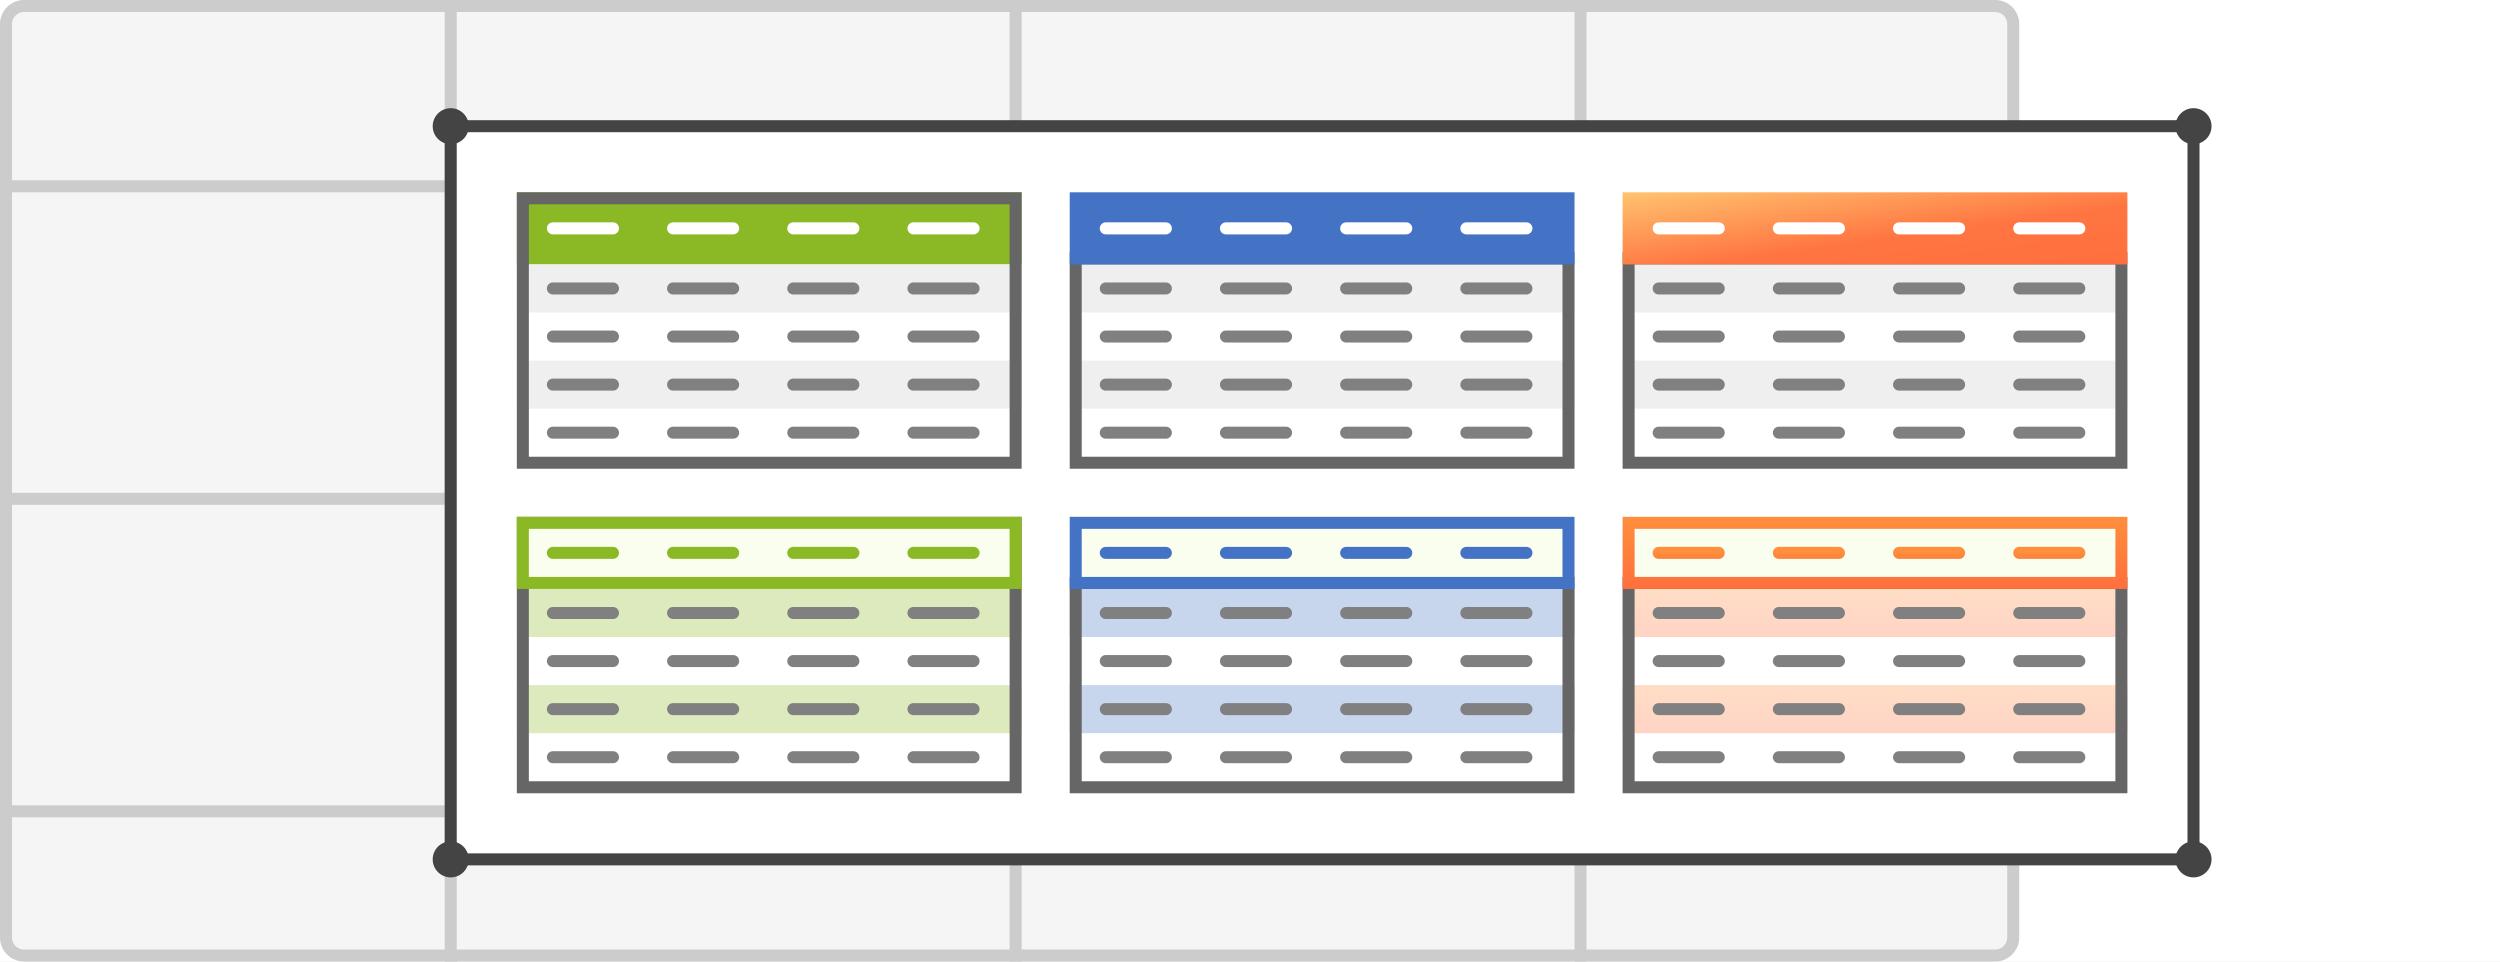
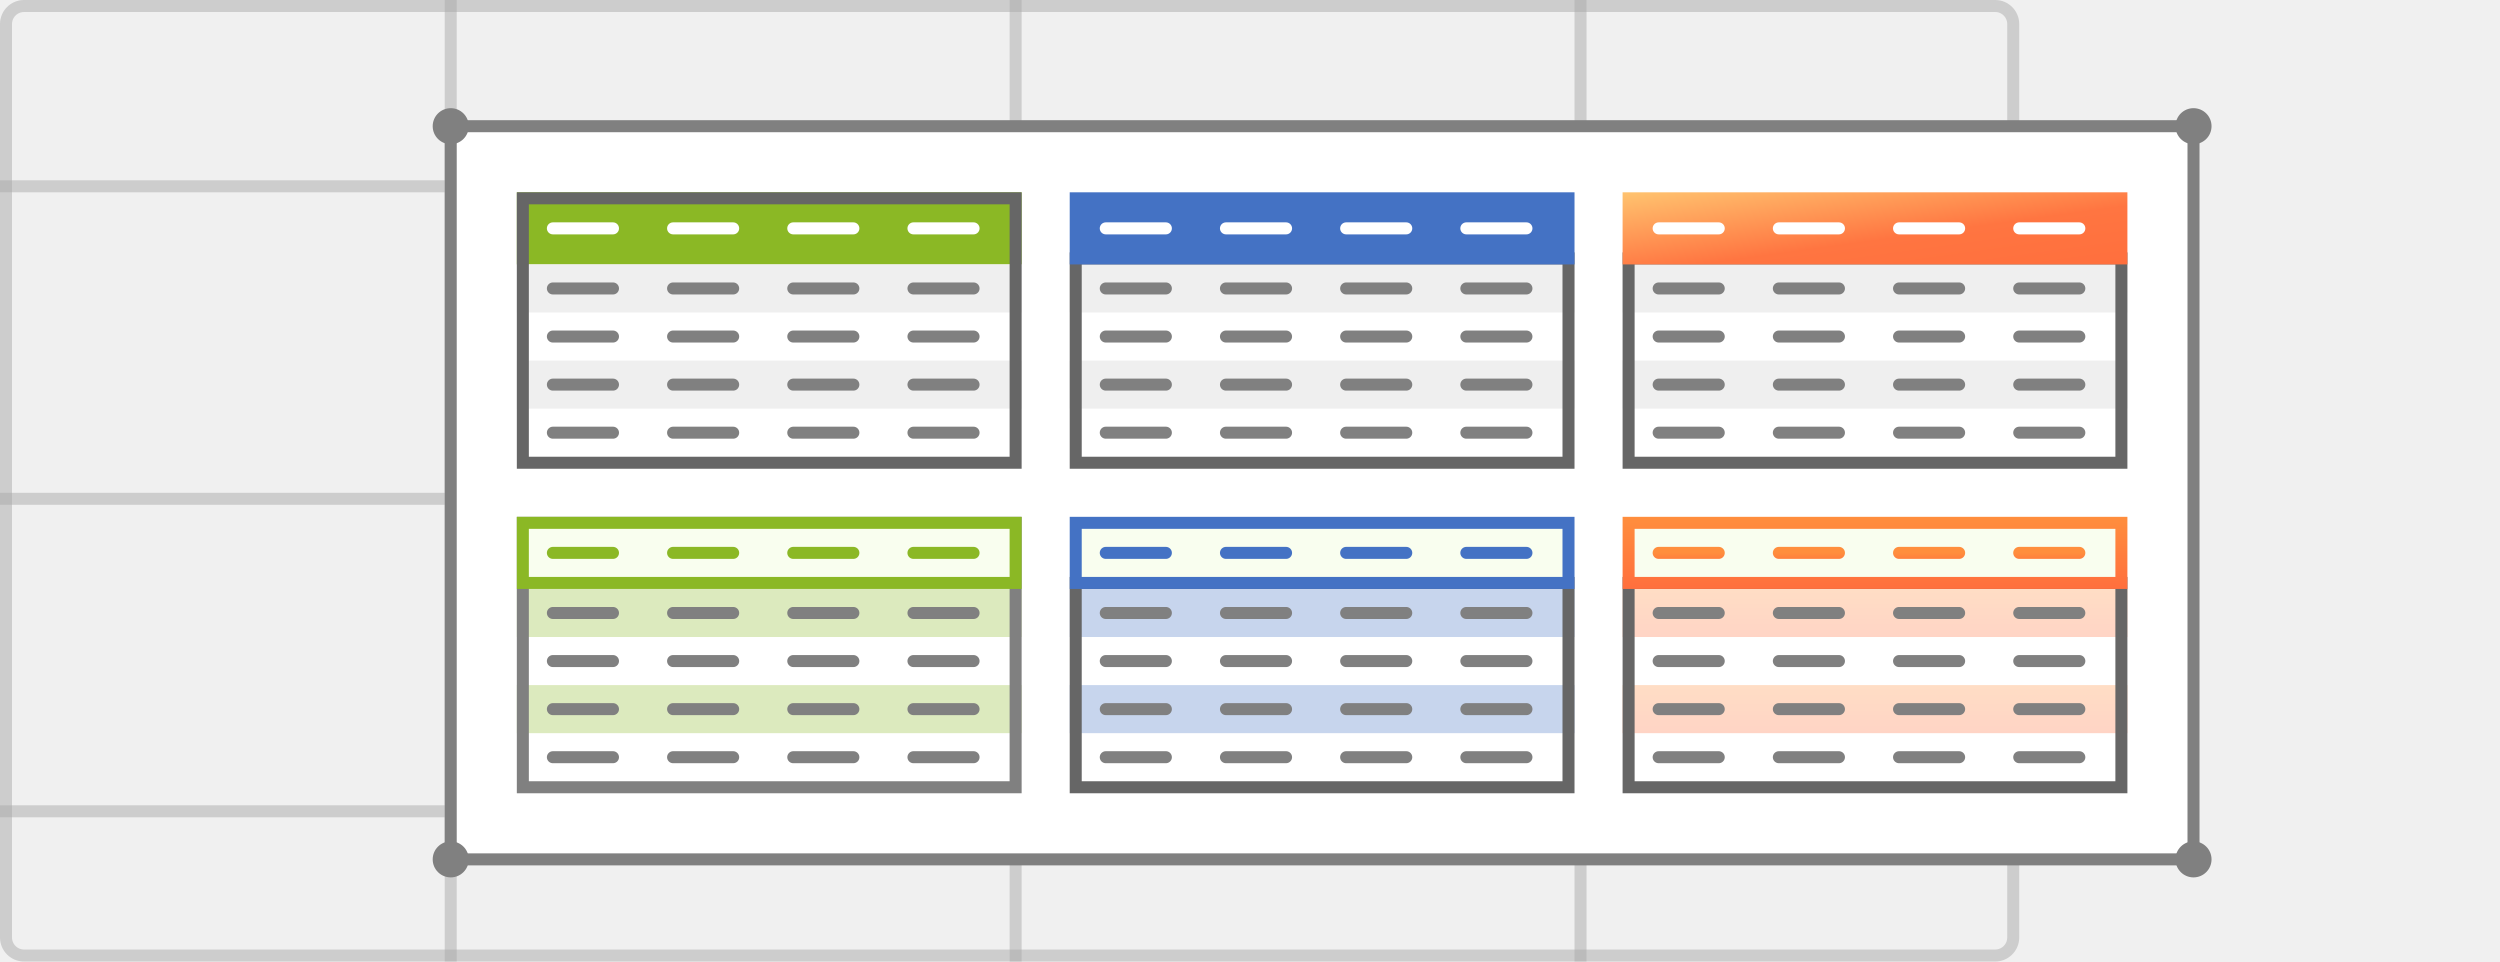
<svg xmlns="http://www.w3.org/2000/svg" width="208" height="80" viewBox="0 0 208 80" fill="none">
-   <rect width="208" height="80" fill="white" />
-   <rect x="0.5" y="0.5" width="167" height="79" rx="1.5" fill="#F5F5F5" stroke="#CCCCCC" />
-   <line y1="15.5" x2="168" y2="15.5" stroke="#CCCCCC" />
-   <line x1="131.5" y1="2.18557e-08" x2="131.5" y2="80" stroke="#CCCCCC" />
-   <line x1="84.5" y1="2.18557e-08" x2="84.5" y2="80" stroke="#CCCCCC" />
-   <line y1="41.5" x2="168" y2="41.5" stroke="#CCCCCC" />
-   <line y1="67.5" x2="168" y2="67.5" stroke="#CCCCCC" />
-   <line x1="37.5" y1="2.18557e-08" x2="37.5" y2="80" stroke="#CCCCCC" />
-   <rect x="37.5" y="10.5" width="145" height="61" fill="white" stroke="#444444" />
+   <rect opacity="0.5" x="0.5" y="0.5" width="167" height="79" rx="1.5" stroke="#AAAAAA" />
+   <g opacity="0.5">
+     <line y1="15.5" x2="168" y2="15.5" stroke="#AAAAAA" />
+     <line x1="131.5" y1="2.18557e-08" x2="131.5" y2="80" stroke="#AAAAAA" />
+     <line x1="84.5" y1="2.18557e-08" x2="84.5" y2="80" stroke="#AAAAAA" />
+     <line y1="41.5" x2="168" y2="41.5" stroke="#AAAAAA" />
+     <line y1="67.5" x2="168" y2="67.5" stroke="#AAAAAA" />
+     <line x1="37.5" y1="2.18557e-08" x2="37.5" y2="80" stroke="#AAAAAA" />
+   </g>
+   <rect x="37.5" y="10.5" width="145" height="61" fill="white" stroke="#808080" />
  <path d="M43.5 16.5H84.5V21.5H43.5V16.5Z" fill="#8BB825" stroke="#8BB825" />
  <path d="M43 22H85V26H43V22Z" fill="#EFEFEF" />
  <path d="M43 30H85V34H43V30Z" fill="#EFEFEF" />
  <path d="M43.5 16.5H84.5V38.5H43.5V16.5Z" stroke="#666666" />
  <path d="M46 19H51" stroke="white" stroke-linecap="round" />
  <path d="M56 19H61" stroke="white" stroke-linecap="round" />
  <path d="M66 19H71" stroke="white" stroke-linecap="round" />
  <path d="M76 19H81" stroke="white" stroke-linecap="round" />
  <path d="M46 24H51" stroke="#808080" stroke-linecap="round" />
  <path d="M46 28H51" stroke="#808080" stroke-linecap="round" />
  <path d="M46 32H51" stroke="#808080" stroke-linecap="round" />
  <path d="M46 36H51" stroke="#808080" stroke-linecap="round" />
  <path d="M56 24H61" stroke="#808080" stroke-linecap="round" />
  <path d="M56 28H61" stroke="#808080" stroke-linecap="round" />
  <path d="M56 32H61" stroke="#808080" stroke-linecap="round" />
  <path d="M56 36H61" stroke="#808080" stroke-linecap="round" />
  <path d="M66 24H71" stroke="#808080" stroke-linecap="round" />
  <path d="M66 28H71" stroke="#808080" stroke-linecap="round" />
  <path d="M66 32H71" stroke="#808080" stroke-linecap="round" />
  <path d="M66 36H71" stroke="#808080" stroke-linecap="round" />
  <path d="M76 24H81" stroke="#808080" stroke-linecap="round" />
  <path d="M76 28H81" stroke="#808080" stroke-linecap="round" />
  <path d="M76 32H81" stroke="#808080" stroke-linecap="round" />
  <path d="M76 36H81" stroke="#808080" stroke-linecap="round" />
  <path opacity="0.3" d="M43 49H85V53H43V49Z" fill="#8BB825" />
  <path opacity="0.3" d="M43 57H85V61H43V57Z" fill="#8BB825" />
-   <path d="M43.5 43.5H84.5V65.5H43.5V43.5Z" stroke="#666666" />
+   <path d="M43.5 43.5H84.5V65.5H43.5V43.5Z" stroke="#808080" />
  <path d="M43.5 43.5H84.5V48.5H43.5V43.5Z" fill="#F9FEEF" stroke="#8BB825" />
  <path d="M46 46H51" stroke="#8BB825" stroke-linecap="round" />
  <path d="M56 46H61" stroke="#8BB825" stroke-linecap="round" />
  <path d="M66 46H71" stroke="#8BB825" stroke-linecap="round" />
  <path d="M76 46H81" stroke="#8BB825" stroke-linecap="round" />
  <path d="M46 51H51" stroke="#808080" stroke-linecap="round" />
  <path d="M46 55H51" stroke="#808080" stroke-linecap="round" />
  <path d="M46 59H51" stroke="#808080" stroke-linecap="round" />
  <path d="M46 63H51" stroke="#808080" stroke-linecap="round" />
  <path d="M56 51H61" stroke="#808080" stroke-linecap="round" />
  <path d="M56 55H61" stroke="#808080" stroke-linecap="round" />
  <path d="M56 59H61" stroke="#808080" stroke-linecap="round" />
  <path d="M56 63H61" stroke="#808080" stroke-linecap="round" />
  <path d="M66 51H71" stroke="#808080" stroke-linecap="round" />
  <path d="M66 55H71" stroke="#808080" stroke-linecap="round" />
  <path d="M66 59H71" stroke="#808080" stroke-linecap="round" />
  <path d="M66 63H71" stroke="#808080" stroke-linecap="round" />
  <path d="M76 51H81" stroke="#808080" stroke-linecap="round" />
  <path d="M76 55H81" stroke="#808080" stroke-linecap="round" />
  <path d="M76 59H81" stroke="#808080" stroke-linecap="round" />
  <path d="M76 63H81" stroke="#808080" stroke-linecap="round" />
  <path opacity="0.3" d="M89 49H131V53H89V49Z" fill="#4472C4" />
  <path opacity="0.3" d="M89 57H131V61H89V57Z" fill="#4472C4" />
  <path d="M89.5 48.5H130.5V65.5H89.5V48.5Z" stroke="#666666" />
  <path d="M89.5 43.5H130.5V48.5H89.5V43.5Z" fill="#F9FEEF" stroke="#4472C4" />
  <path d="M92 46H97" stroke="#4472C4" stroke-linecap="round" />
  <path d="M102 46H107" stroke="#4472C4" stroke-linecap="round" />
  <path d="M112 46H117" stroke="#4472C4" stroke-linecap="round" />
  <path d="M122 46H127" stroke="#4472C4" stroke-linecap="round" />
  <path d="M92 51H97" stroke="#808080" stroke-linecap="round" />
  <path d="M92 55H97" stroke="#808080" stroke-linecap="round" />
  <path d="M92 59H97" stroke="#808080" stroke-linecap="round" />
  <path d="M92 63H97" stroke="#808080" stroke-linecap="round" />
  <path d="M102 51H107" stroke="#808080" stroke-linecap="round" />
  <path d="M102 55H107" stroke="#808080" stroke-linecap="round" />
  <path d="M102 59H107" stroke="#808080" stroke-linecap="round" />
  <path d="M102 63H107" stroke="#808080" stroke-linecap="round" />
  <path d="M112 51H117" stroke="#808080" stroke-linecap="round" />
  <path d="M112 55H117" stroke="#808080" stroke-linecap="round" />
  <path d="M112 59H117" stroke="#808080" stroke-linecap="round" />
  <path d="M112 63H117" stroke="#808080" stroke-linecap="round" />
  <path d="M122 51H127" stroke="#808080" stroke-linecap="round" />
  <path d="M122 55H127" stroke="#808080" stroke-linecap="round" />
  <path d="M122 59H127" stroke="#808080" stroke-linecap="round" />
  <path d="M122 63H127" stroke="#808080" stroke-linecap="round" />
-   <path opacity="0.3" d="M135 49H177V53H135V49Z" fill="url(#paint0_linear)" />
-   <path opacity="0.3" d="M135 57H177V61H135V57Z" fill="url(#paint1_linear)" />
+   <path opacity="0.3" d="M135 49H177V53H135V49Z" fill="url(#paint0_linear_1505_1130)" />
+   <path opacity="0.3" d="M135 57H177V61H135V57Z" fill="url(#paint1_linear_1505_1130)" />
  <path d="M135.5 48.5H176.5V65.5H135.5V48.5Z" stroke="#666666" />
-   <path d="M135.5 43.5H176.5V48.5H135.5V43.5Z" fill="#F9FEEF" stroke="url(#paint2_linear)" />
-   <path d="M138 46H143" stroke="url(#paint3_linear)" stroke-linecap="round" />
-   <path d="M148 46H153" stroke="url(#paint4_linear)" stroke-linecap="round" />
-   <path d="M158 46H163" stroke="url(#paint5_linear)" stroke-linecap="round" />
-   <path d="M168 46H173" stroke="url(#paint6_linear)" stroke-linecap="round" />
+   <path d="M135.5 43.5H176.5V48.5H135.5V43.5Z" fill="#F9FEEF" stroke="url(#paint2_linear_1505_1130)" />
+   <path d="M138 46H143" stroke="url(#paint3_linear_1505_1130)" stroke-linecap="round" />
+   <path d="M148 46H153" stroke="url(#paint4_linear_1505_1130)" stroke-linecap="round" />
+   <path d="M158 46H163" stroke="url(#paint5_linear_1505_1130)" stroke-linecap="round" />
+   <path d="M168 46H173" stroke="url(#paint6_linear_1505_1130)" stroke-linecap="round" />
  <path d="M138 51H143" stroke="#808080" stroke-linecap="round" />
  <path d="M138 55H143" stroke="#808080" stroke-linecap="round" />
  <path d="M138 59H143" stroke="#808080" stroke-linecap="round" />
  <path d="M138 63H143" stroke="#808080" stroke-linecap="round" />
  <path d="M148 51H153" stroke="#808080" stroke-linecap="round" />
  <path d="M148 55H153" stroke="#808080" stroke-linecap="round" />
  <path d="M148 59H153" stroke="#808080" stroke-linecap="round" />
  <path d="M148 63H153" stroke="#808080" stroke-linecap="round" />
  <path d="M158 51H163" stroke="#808080" stroke-linecap="round" />
  <path d="M158 55H163" stroke="#808080" stroke-linecap="round" />
  <path d="M158 59H163" stroke="#808080" stroke-linecap="round" />
  <path d="M158 63H163" stroke="#808080" stroke-linecap="round" />
  <path d="M168 51H173" stroke="#808080" stroke-linecap="round" />
  <path d="M168 55H173" stroke="#808080" stroke-linecap="round" />
  <path d="M168 59H173" stroke="#808080" stroke-linecap="round" />
  <path d="M168 63H173" stroke="#808080" stroke-linecap="round" />
  <path d="M89 22H131V26H89V22Z" fill="#EFEFEF" />
  <path d="M89 30H131V34H89V30Z" fill="#EFEFEF" />
  <path d="M89.5 21.5H130.5V38.5H89.5V21.5Z" stroke="#666666" />
  <path d="M89.5 16.5H130.5V21.5H89.5V16.5Z" fill="#4472C4" stroke="#4472C4" />
  <path d="M92 19H97" stroke="white" stroke-linecap="round" />
  <path d="M102 19H107" stroke="white" stroke-linecap="round" />
  <path d="M112 19H117" stroke="white" stroke-linecap="round" />
  <path d="M122 19H127" stroke="white" stroke-linecap="round" />
  <path d="M92 24H97" stroke="#808080" stroke-linecap="round" />
  <path d="M92 28H97" stroke="#808080" stroke-linecap="round" />
  <path d="M92 32H97" stroke="#808080" stroke-linecap="round" />
  <path d="M92 36H97" stroke="#808080" stroke-linecap="round" />
  <path d="M102 24H107" stroke="#808080" stroke-linecap="round" />
  <path d="M102 28H107" stroke="#808080" stroke-linecap="round" />
  <path d="M102 32H107" stroke="#808080" stroke-linecap="round" />
  <path d="M102 36H107" stroke="#808080" stroke-linecap="round" />
  <path d="M112 24H117" stroke="#808080" stroke-linecap="round" />
  <path d="M112 28H117" stroke="#808080" stroke-linecap="round" />
  <path d="M112 32H117" stroke="#808080" stroke-linecap="round" />
  <path d="M112 36H117" stroke="#808080" stroke-linecap="round" />
  <path d="M122 24H127" stroke="#808080" stroke-linecap="round" />
  <path d="M122 28H127" stroke="#808080" stroke-linecap="round" />
  <path d="M122 32H127" stroke="#808080" stroke-linecap="round" />
  <path d="M122 36H127" stroke="#808080" stroke-linecap="round" />
  <path d="M135 22H177V26H135V22Z" fill="#EFEFEF" />
  <path d="M135 30H177V34H135V30Z" fill="#EFEFEF" />
  <path d="M135.5 21.5H176.5V38.5H135.5V21.5Z" stroke="#666666" />
-   <path d="M135 16H177V22H135V16Z" fill="url(#paint7_linear)" />
+   <path d="M135 16H177V22H135V16Z" fill="url(#paint7_linear_1505_1130)" />
  <path d="M138 19H143" stroke="white" stroke-linecap="round" />
  <path d="M148 19H153" stroke="white" stroke-linecap="round" />
  <path d="M158 19H163" stroke="white" stroke-linecap="round" />
  <path d="M168 19H173" stroke="white" stroke-linecap="round" />
  <path d="M138 24H143" stroke="#808080" stroke-linecap="round" />
  <path d="M138 28H143" stroke="#808080" stroke-linecap="round" />
  <path d="M138 32H143" stroke="#808080" stroke-linecap="round" />
  <path d="M138 36H143" stroke="#808080" stroke-linecap="round" />
  <path d="M148 24H153" stroke="#808080" stroke-linecap="round" />
  <path d="M148 28H153" stroke="#808080" stroke-linecap="round" />
  <path d="M148 32H153" stroke="#808080" stroke-linecap="round" />
  <path d="M148 36H153" stroke="#808080" stroke-linecap="round" />
  <path d="M158 24H163" stroke="#808080" stroke-linecap="round" />
  <path d="M158 28H163" stroke="#808080" stroke-linecap="round" />
  <path d="M158 32H163" stroke="#808080" stroke-linecap="round" />
  <path d="M158 36H163" stroke="#808080" stroke-linecap="round" />
  <path d="M168 24H173" stroke="#808080" stroke-linecap="round" />
  <path d="M168 28H173" stroke="#808080" stroke-linecap="round" />
  <path d="M168 32H173" stroke="#808080" stroke-linecap="round" />
  <path d="M168 36H173" stroke="#808080" stroke-linecap="round" />
-   <circle cx="182.5" cy="10.5" r="1.5" fill="#444444" />
-   <circle cx="37.5" cy="10.5" r="1.5" fill="#444444" />
-   <circle cx="182.5" cy="71.5" r="1.5" fill="#444444" />
-   <circle cx="37.5" cy="71.5" r="1.5" fill="#444444" />
+   <circle cx="182.5" cy="10.5" r="1.5" fill="#808080" />
+   <circle cx="37.5" cy="10.5" r="1.5" fill="#808080" />
+   <circle cx="182.5" cy="71.5" r="1.5" fill="#808080" />
+   <circle cx="37.5" cy="71.5" r="1.5" fill="#808080" />
  <defs>
-     <linearGradient id="paint0_linear" x1="156" y1="49" x2="156" y2="53" gradientUnits="userSpaceOnUse">
+     <linearGradient id="paint0_linear_1505_1130" x1="156" y1="49" x2="156" y2="53" gradientUnits="userSpaceOnUse">
      <stop stop-color="#FF8E3D" />
      <stop offset="1" stop-color="#FF6F3D" />
    </linearGradient>
-     <linearGradient id="paint1_linear" x1="156" y1="57" x2="156" y2="61" gradientUnits="userSpaceOnUse">
+     <linearGradient id="paint1_linear_1505_1130" x1="156" y1="57" x2="156" y2="61" gradientUnits="userSpaceOnUse">
      <stop stop-color="#FF8E3D" />
      <stop offset="1" stop-color="#FF6F3D" />
    </linearGradient>
-     <linearGradient id="paint2_linear" x1="156" y1="43" x2="156" y2="49" gradientUnits="userSpaceOnUse">
+     <linearGradient id="paint2_linear_1505_1130" x1="156" y1="43" x2="156" y2="49" gradientUnits="userSpaceOnUse">
      <stop stop-color="#FF8E3D" />
      <stop offset="1" stop-color="#FF6F3D" />
    </linearGradient>
-     <linearGradient id="paint3_linear" x1="140.5" y1="46" x2="140.5" y2="47" gradientUnits="userSpaceOnUse">
+     <linearGradient id="paint3_linear_1505_1130" x1="140.5" y1="46" x2="140.5" y2="47" gradientUnits="userSpaceOnUse">
      <stop stop-color="#FF8E3D" />
      <stop offset="1" stop-color="#FF6F3D" />
    </linearGradient>
-     <linearGradient id="paint4_linear" x1="150.5" y1="46" x2="150.5" y2="47" gradientUnits="userSpaceOnUse">
+     <linearGradient id="paint4_linear_1505_1130" x1="150.5" y1="46" x2="150.5" y2="47" gradientUnits="userSpaceOnUse">
      <stop stop-color="#FF8E3D" />
      <stop offset="1" stop-color="#FF6F3D" />
    </linearGradient>
-     <linearGradient id="paint5_linear" x1="160.5" y1="46" x2="160.5" y2="47" gradientUnits="userSpaceOnUse">
+     <linearGradient id="paint5_linear_1505_1130" x1="160.5" y1="46" x2="160.5" y2="47" gradientUnits="userSpaceOnUse">
      <stop stop-color="#FF8E3D" />
      <stop offset="1" stop-color="#FF6F3D" />
    </linearGradient>
-     <linearGradient id="paint6_linear" x1="170.5" y1="46" x2="170.5" y2="47" gradientUnits="userSpaceOnUse">
+     <linearGradient id="paint6_linear_1505_1130" x1="170.5" y1="46" x2="170.5" y2="47" gradientUnits="userSpaceOnUse">
      <stop stop-color="#FF8E3D" />
      <stop offset="1" stop-color="#FF6F3D" />
    </linearGradient>
-     <linearGradient id="paint7_linear" x1="135" y1="15.766" x2="136.621" y2="27.552" gradientUnits="userSpaceOnUse">
+     <linearGradient id="paint7_linear_1505_1130" x1="135" y1="15.766" x2="136.621" y2="27.552" gradientUnits="userSpaceOnUse">
      <stop stop-color="#FFC671" />
      <stop offset="0.594" stop-color="#FF7541" />
      <stop offset="1" stop-color="#FF6F3D" />
    </linearGradient>
  </defs>
</svg>
